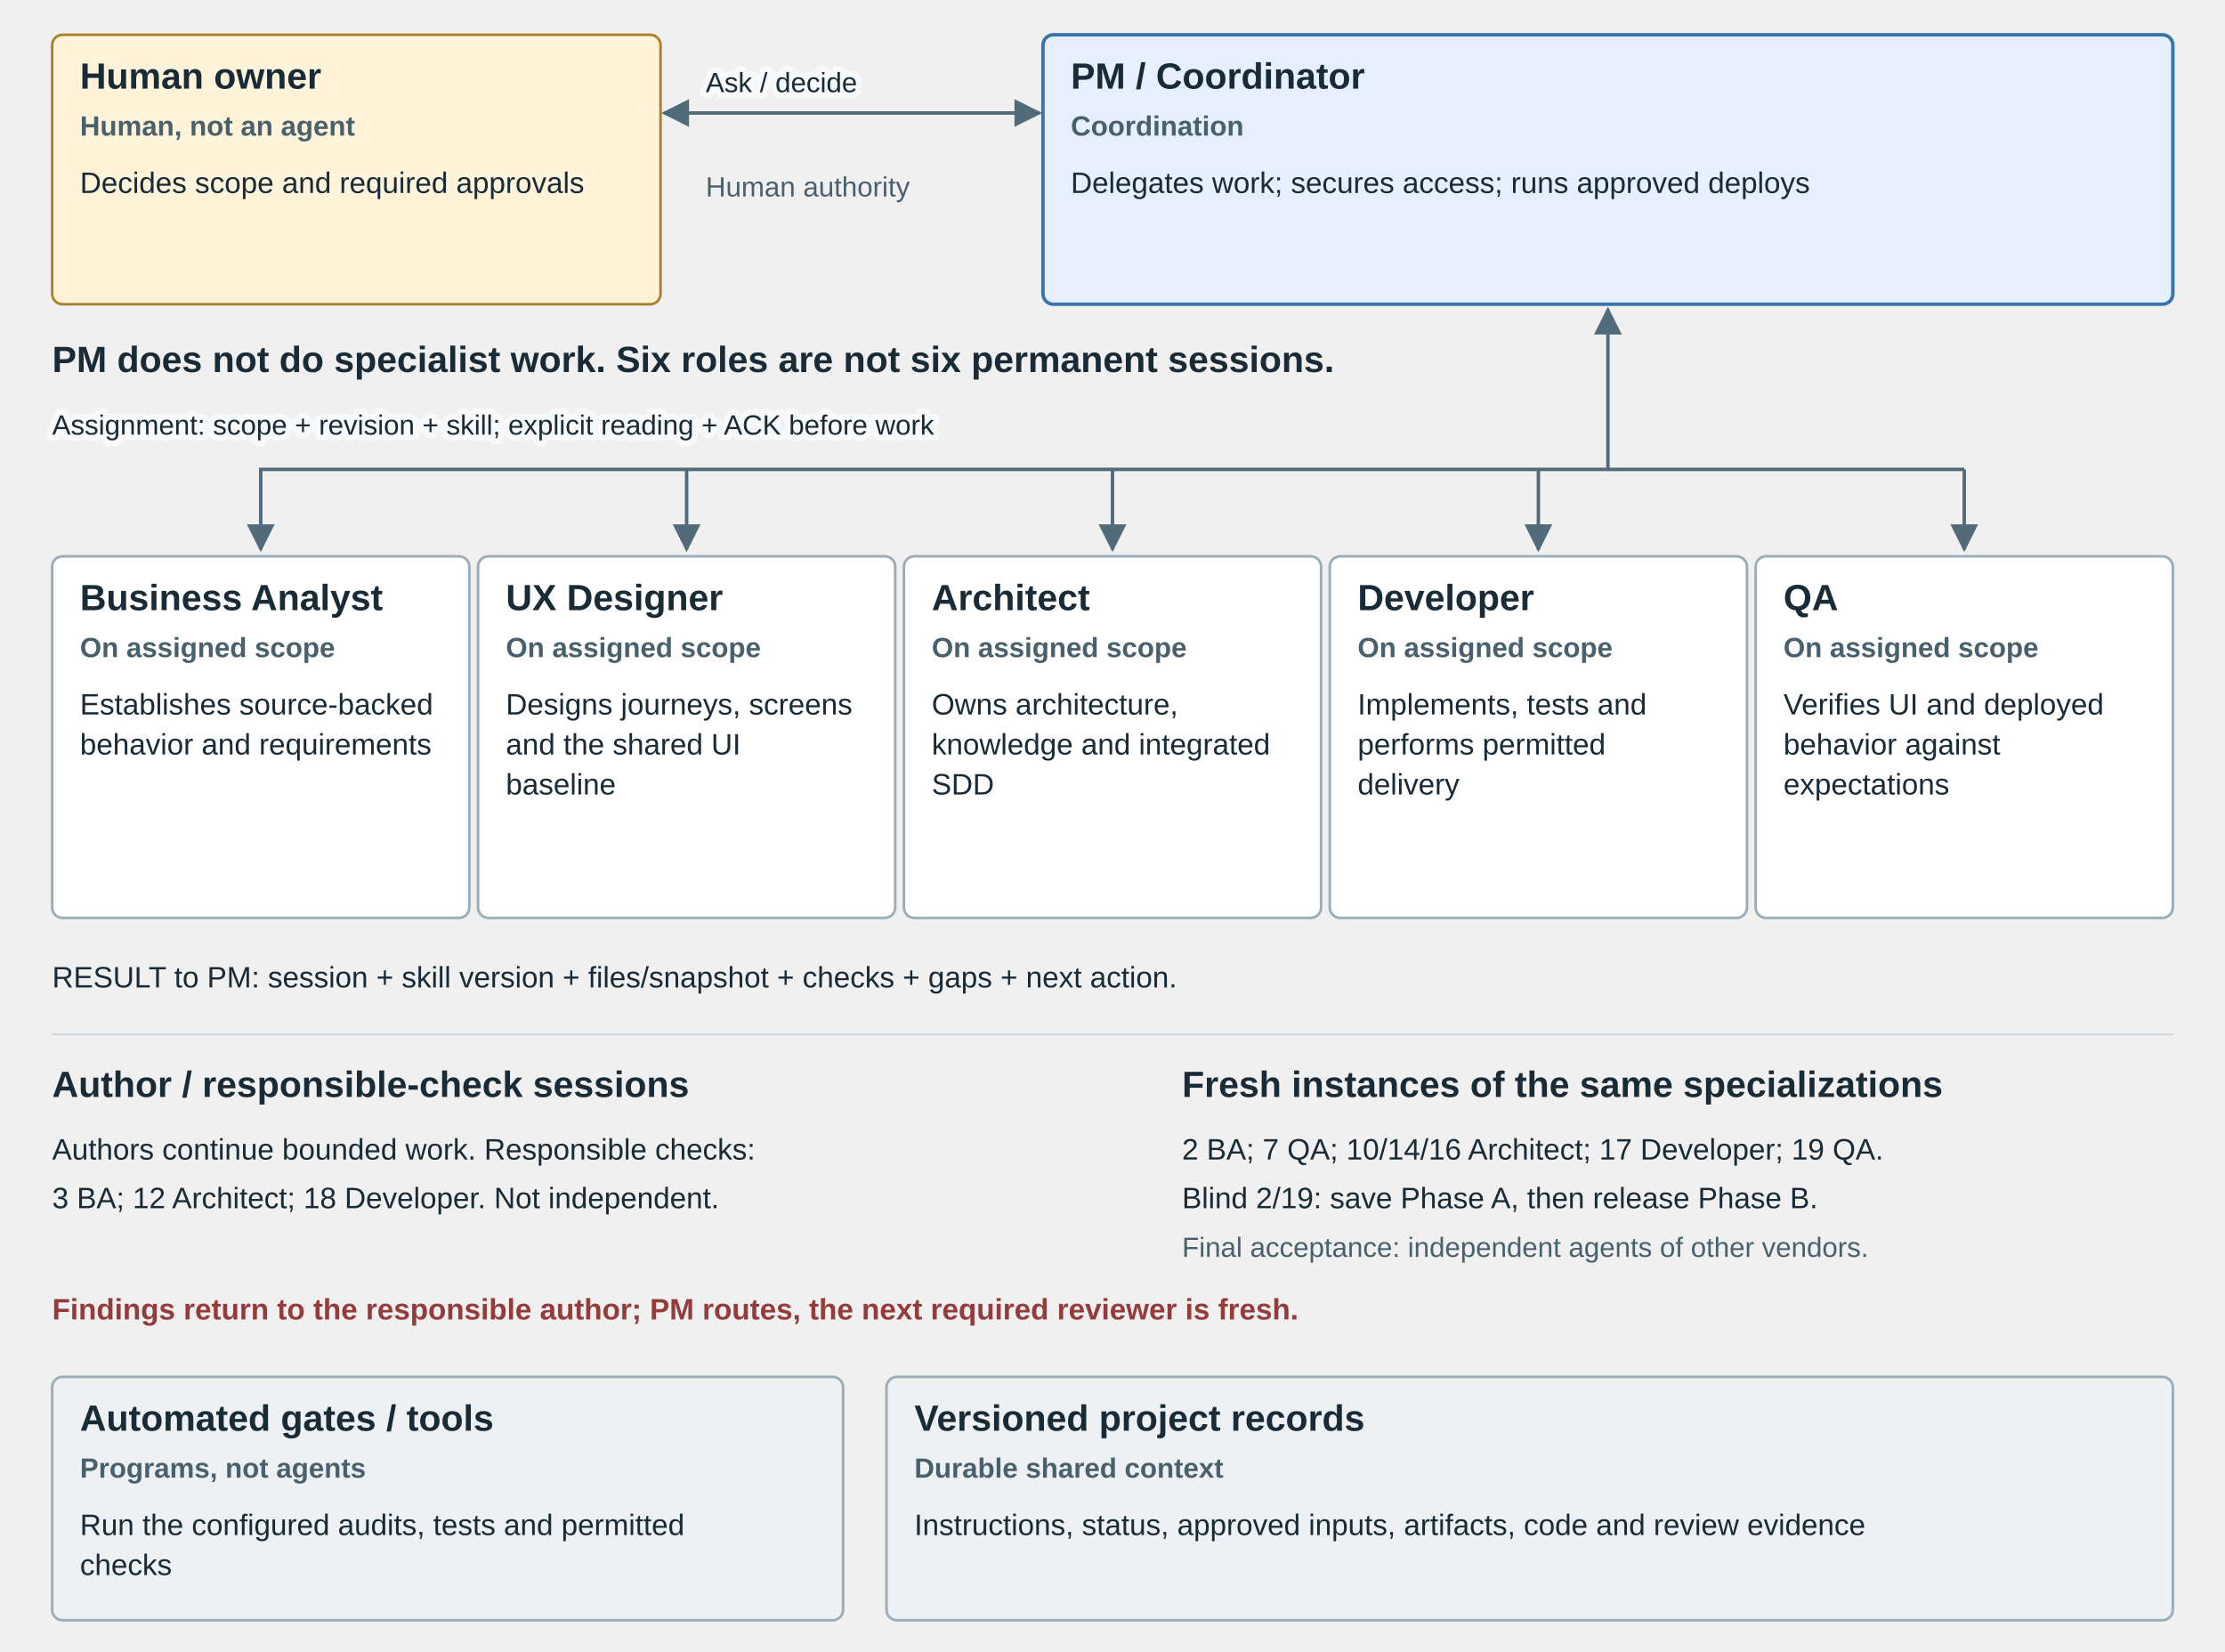
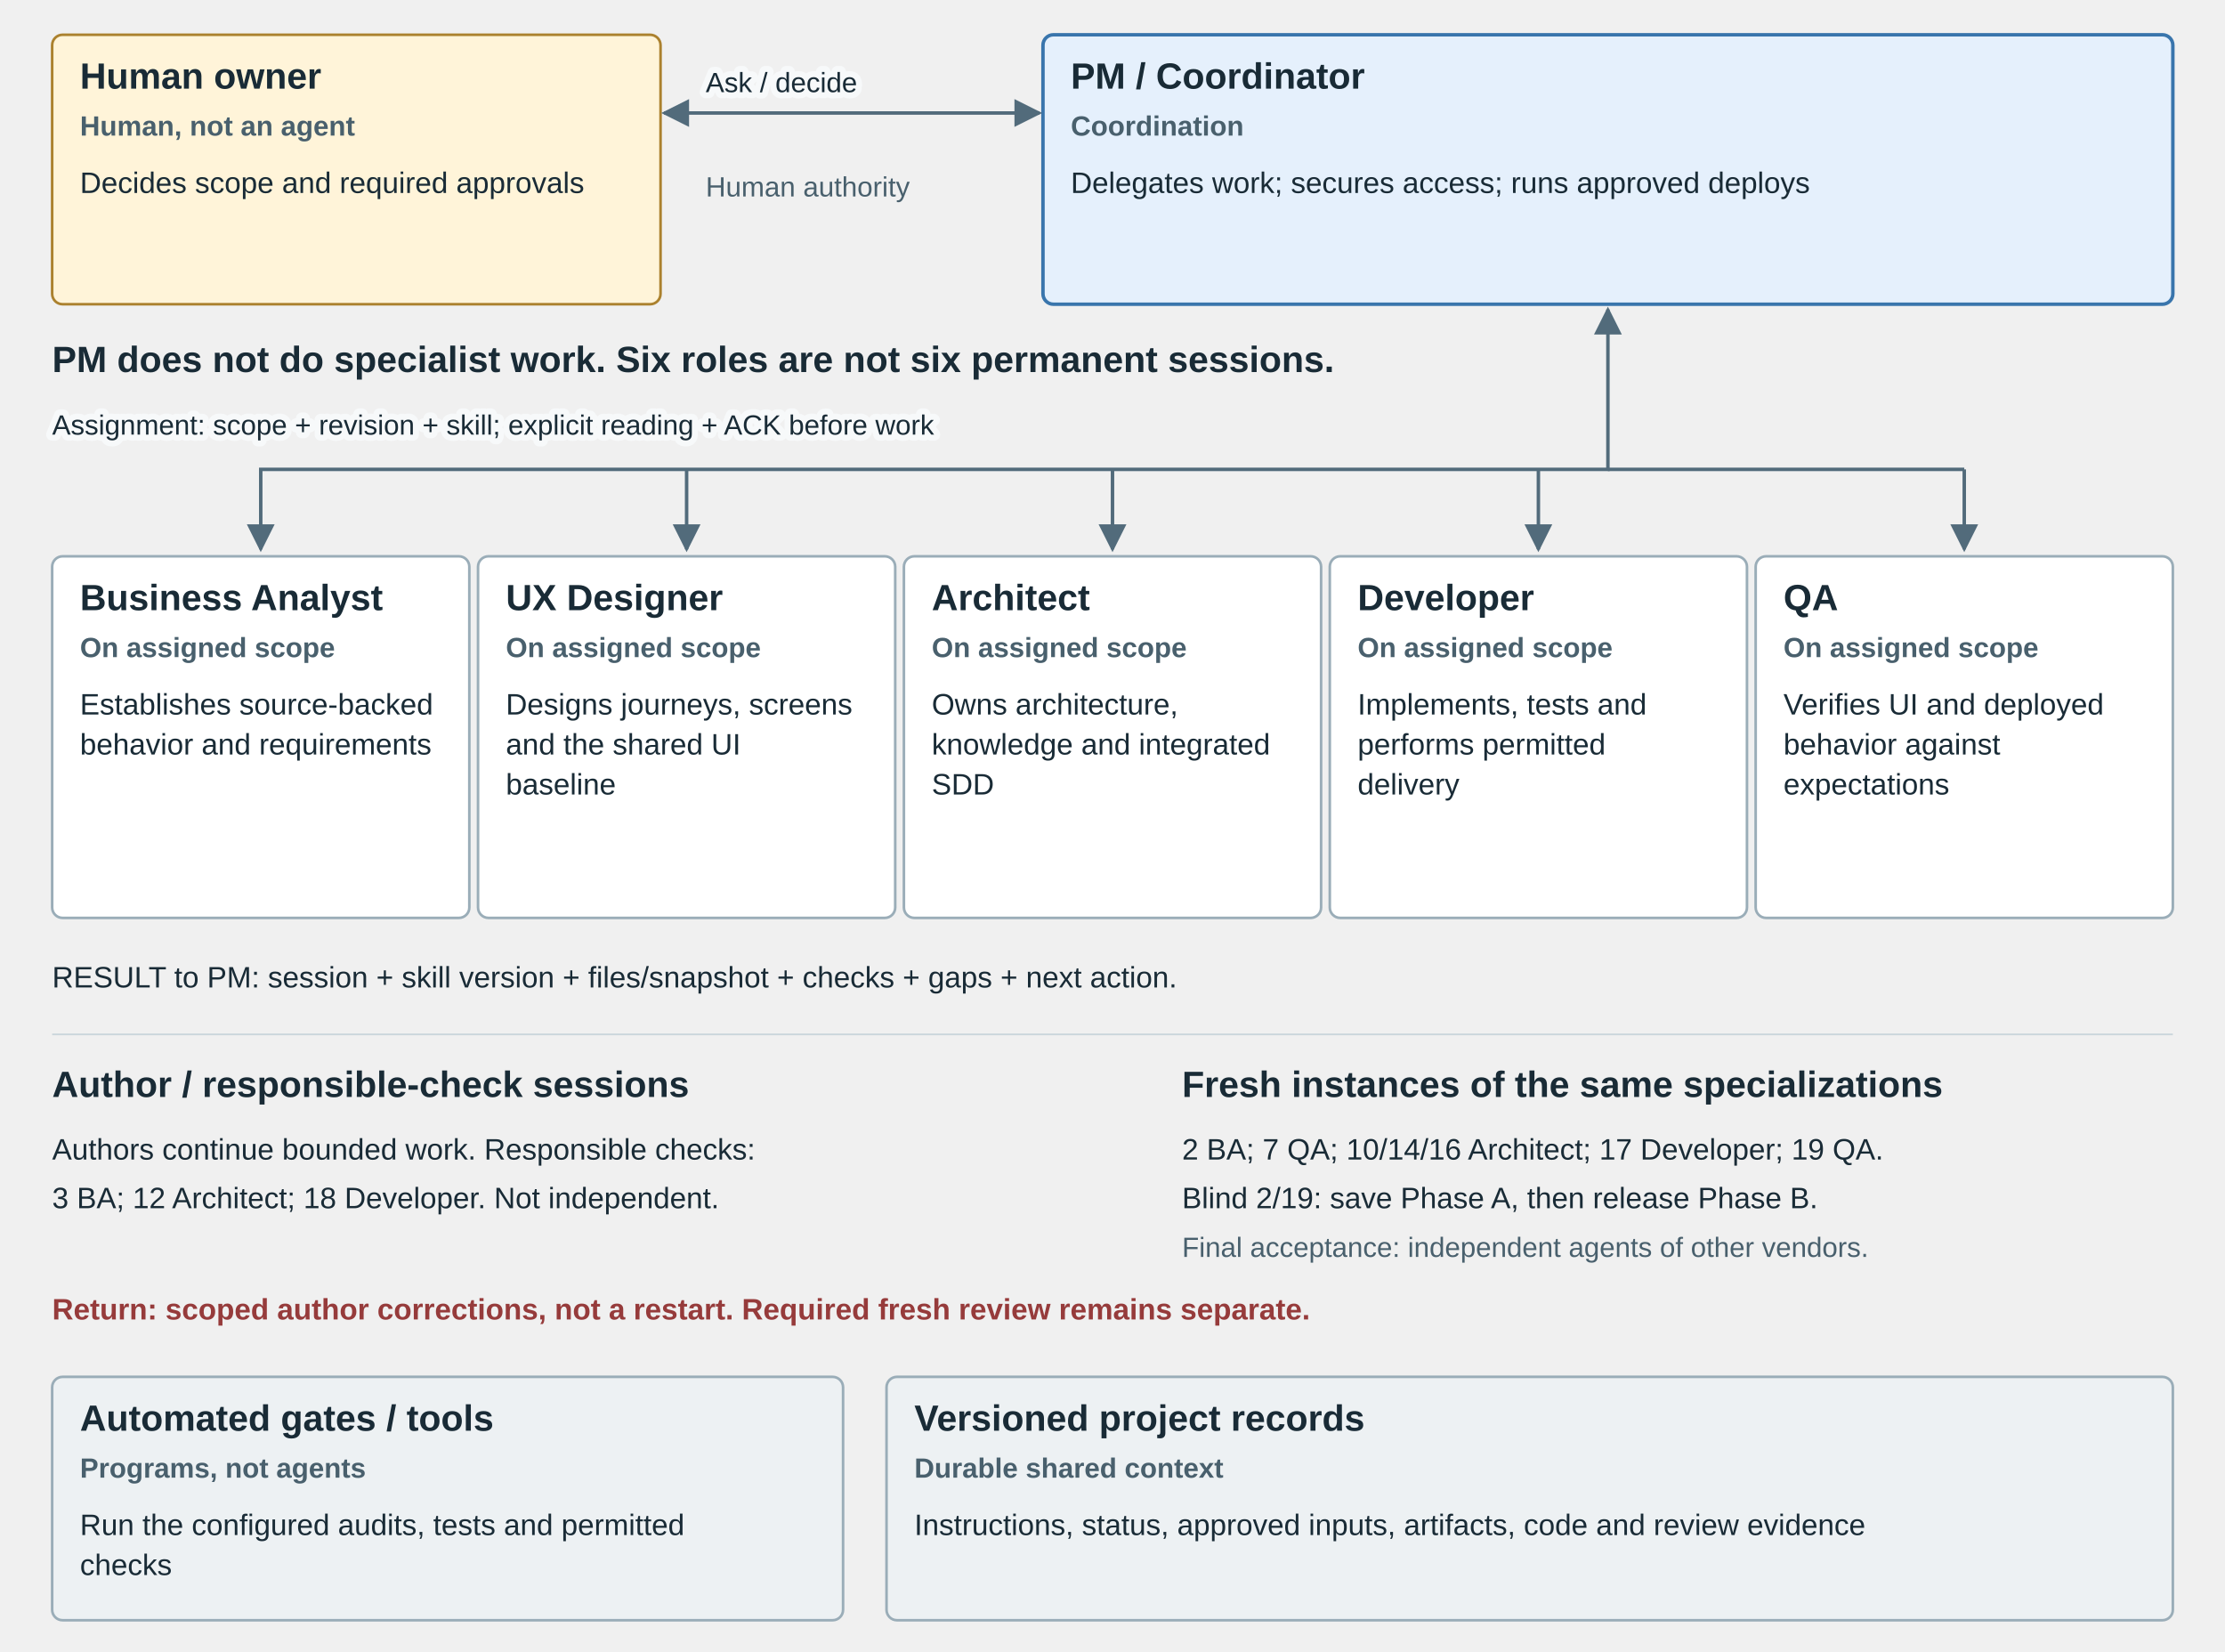
<svg xmlns="http://www.w3.org/2000/svg" viewBox="0 0 1280 950" role="img" aria-labelledby="title desc">
  <style>
svg{background:#f7f9fa}text{font-family:Arial,Helvetica,sans-serif;fill:#192b36;letter-spacing:0}.title{font-size:21px;font-weight:700}.body{font-size:17px}.count{font-size:16px;font-weight:700;fill:#49606d}.edge{font-size:16px;paint-order:stroke;stroke:#f7f9fa;stroke-width:7px;stroke-linejoin:round}.note{font-size:16px;fill:#49606d}.node{fill:#fff;stroke:#9aadb8;stroke-width:1.5}.pm{fill:#e5f0fc;stroke:#3975ac;stroke-width:2}.owner{fill:#fff4d9;stroke:#ab812e}.reviewer{fill:#e8f5ef;stroke:#45816a}.tools,.records{fill:#edf1f3}.arrow{fill:none;stroke:#526b7b;stroke-width:2}marker path{fill:#526b7b}.return{fill:#963b3b;font-size:17px;font-weight:700}
</style>
  <defs>
    <marker id="head" viewBox="0 0 10 10" refX="9" refY="5" markerWidth="8" markerHeight="8" orient="auto-start-reverse">
      <path d="M0 0 10 5 0 10Z" />
    </marker>
    <marker id="tail" viewBox="0 0 10 10" refX="9" refY="5" markerWidth="8" markerHeight="8" orient="auto-start-reverse">
      <path d="M0 0 10 5 0 10Z" />
    </marker>
  </defs>
  <g data-context="owner" transform="translate(30 20)">
    <rect width="350" height="155" rx="6" class="node owner" />
    <text x="16" y="31" class="title">
      <tspan x="16" dy="0">Human owner</tspan>
    </text>
    <text x="16" y="58" class="count">
      <tspan x="16" dy="0">Human, not an agent</tspan>
    </text>
    <text x="16" y="91" class="body">
      <tspan x="16" dy="0">Decides scope and required approvals</tspan>
    </text>
  </g>
  <g data-role="pm" transform="translate(600 20)">
    <rect width="650" height="155" rx="6" class="node pm" />
    <text x="16" y="31" class="title">
      <tspan x="16" dy="0">PM / Coordinator</tspan>
    </text>
    <text x="16" y="58" class="count">
      <tspan x="16" dy="0">Coordination</tspan>
    </text>
    <text x="16" y="91" class="body">
      <tspan x="16" dy="0">Delegates work; secures access; runs approved deploys</tspan>
    </text>
  </g>
  <path d="M382 65 H598" class="arrow" marker-end="url(#head)" marker-start="url(#tail)" />
  <text x="406" y="53" class="edge">Ask / decide</text>
  <text x="406" y="113" class="note">
    <tspan x="406" dy="0">Human authority</tspan>
  </text>
  <text x="30" y="214" class="title">
    <tspan x="30" dy="0">PM does not do specialist work. Six roles are not six permanent sessions.</tspan>
  </text>
  <path d="M925 178 V270 H150 V316" class="arrow" marker-end="url(#head)" marker-start="url(#tail)" />
  <text x="30" y="250" class="edge">Assignment: scope + revision + skill; explicit reading + ACK before work</text>
  <path d="M925 270 H1130" class="arrow" />
  <path d="M395 270 V316" class="arrow" marker-end="url(#head)" />
  <text x="0" y="0" class="edge" />
  <path d="M640 270 V316" class="arrow" marker-end="url(#head)" />
  <text x="0" y="0" class="edge" />
  <path d="M885 270 V316" class="arrow" marker-end="url(#head)" />
  <text x="0" y="0" class="edge" />
  <path d="M1130 270 V316" class="arrow" marker-end="url(#head)" />
  <text x="0" y="0" class="edge" />
  <g data-role="ba" transform="translate(30 320)">
    <rect width="240" height="208" rx="6" class="node ba" />
    <text x="16" y="31" class="title">
      <tspan x="16" dy="0">Business Analyst</tspan>
    </text>
    <text x="16" y="58" class="count">
      <tspan x="16" dy="0">On assigned scope</tspan>
    </text>
    <text x="16" y="91" class="body">
      <tspan x="16" dy="0">Establishes source-backed</tspan>
      <tspan x="16" dy="23">behavior and requirements</tspan>
    </text>
  </g>
  <g data-role="ux" transform="translate(275 320)">
    <rect width="240" height="208" rx="6" class="node ux" />
    <text x="16" y="31" class="title">
      <tspan x="16" dy="0">UX Designer</tspan>
    </text>
    <text x="16" y="58" class="count">
      <tspan x="16" dy="0">On assigned scope</tspan>
    </text>
    <text x="16" y="91" class="body">
      <tspan x="16" dy="0">Designs journeys, screens</tspan>
      <tspan x="16" dy="23">and the shared UI</tspan>
      <tspan x="16" dy="23">baseline</tspan>
    </text>
  </g>
  <g data-role="architect" transform="translate(520 320)">
    <rect width="240" height="208" rx="6" class="node architect" />
    <text x="16" y="31" class="title">
      <tspan x="16" dy="0">Architect</tspan>
    </text>
    <text x="16" y="58" class="count">
      <tspan x="16" dy="0">On assigned scope</tspan>
    </text>
    <text x="16" y="91" class="body">
      <tspan x="16" dy="0">Owns architecture,</tspan>
      <tspan x="16" dy="23">knowledge and integrated</tspan>
      <tspan x="16" dy="23">SDD</tspan>
    </text>
  </g>
  <g data-role="developer" transform="translate(765 320)">
    <rect width="240" height="208" rx="6" class="node developer" />
    <text x="16" y="31" class="title">
      <tspan x="16" dy="0">Developer</tspan>
    </text>
    <text x="16" y="58" class="count">
      <tspan x="16" dy="0">On assigned scope</tspan>
    </text>
    <text x="16" y="91" class="body">
      <tspan x="16" dy="0">Implements, tests and</tspan>
      <tspan x="16" dy="23">performs permitted</tspan>
      <tspan x="16" dy="23">delivery</tspan>
    </text>
  </g>
  <g data-role="qa" transform="translate(1010 320)">
    <rect width="240" height="208" rx="6" class="node qa" />
    <text x="16" y="31" class="title">
      <tspan x="16" dy="0">QA</tspan>
    </text>
    <text x="16" y="58" class="count">
      <tspan x="16" dy="0">On assigned scope</tspan>
    </text>
    <text x="16" y="91" class="body">
      <tspan x="16" dy="0">Verifies UI and deployed</tspan>
      <tspan x="16" dy="23">behavior against</tspan>
      <tspan x="16" dy="23">expectations</tspan>
    </text>
  </g>
  <text x="30" y="568" class="body">
    <tspan x="30" dy="0">RESULT to PM: session + skill version + files/snapshot + checks + gaps + next action.</tspan>
  </text>
  <path d="M30 595 H1250" stroke="#cbd6dc" />
  <text x="30" y="631" class="title">
    <tspan x="30" dy="0">Author / responsible-check sessions</tspan>
  </text>
  <text x="30" y="667" class="body">
    <tspan x="30" dy="0">Authors continue bounded work. Responsible checks:</tspan>
  </text>
  <text x="30" y="695" class="body">
    <tspan x="30" dy="0">3 BA; 12 Architect; 18 Developer. Not independent.</tspan>
  </text>
  <text x="680" y="631" class="title">
    <tspan x="680" dy="0">Fresh instances of the same specializations</tspan>
  </text>
  <text x="680" y="667" class="body">
    <tspan x="680" dy="0">2 BA; 7 QA; 10/14/16 Architect; 17 Developer; 19 QA.</tspan>
  </text>
  <text x="680" y="695" class="body">
    <tspan x="680" dy="0">Blind 2/19: save Phase A, then release Phase B.</tspan>
  </text>
  <text x="680" y="723" class="note">
    <tspan x="680" dy="0">Final acceptance: independent agents of other vendors.</tspan>
  </text>
  <text x="30" y="759" class="return">
-     <tspan x="30" dy="0">Findings return to the responsible author; PM routes, the next required reviewer is fresh.</tspan>
+     <tspan x="30" dy="0">Return: scoped author corrections, not a restart. Required fresh review remains separate.</tspan>
  </text>
  <g data-context="tools" transform="translate(30 792)">
    <rect width="455" height="140" rx="6" class="node tools" />
    <text x="16" y="31" class="title">
      <tspan x="16" dy="0">Automated gates / tools</tspan>
    </text>
    <text x="16" y="58" class="count">
      <tspan x="16" dy="0">Programs, not agents</tspan>
    </text>
    <text x="16" y="91" class="body">
      <tspan x="16" dy="0">Run the configured audits, tests and permitted</tspan>
      <tspan x="16" dy="23">checks</tspan>
    </text>
  </g>
  <g data-context="records" transform="translate(510 792)">
    <rect width="740" height="140" rx="6" class="node records" />
    <text x="16" y="31" class="title">
      <tspan x="16" dy="0">Versioned project records</tspan>
    </text>
    <text x="16" y="58" class="count">
      <tspan x="16" dy="0">Durable shared context</tspan>
    </text>
    <text x="16" y="91" class="body">
      <tspan x="16" dy="0">Instructions, status, approved inputs, artifacts, code and review evidence</tspan>
    </text>
  </g>
</svg>
